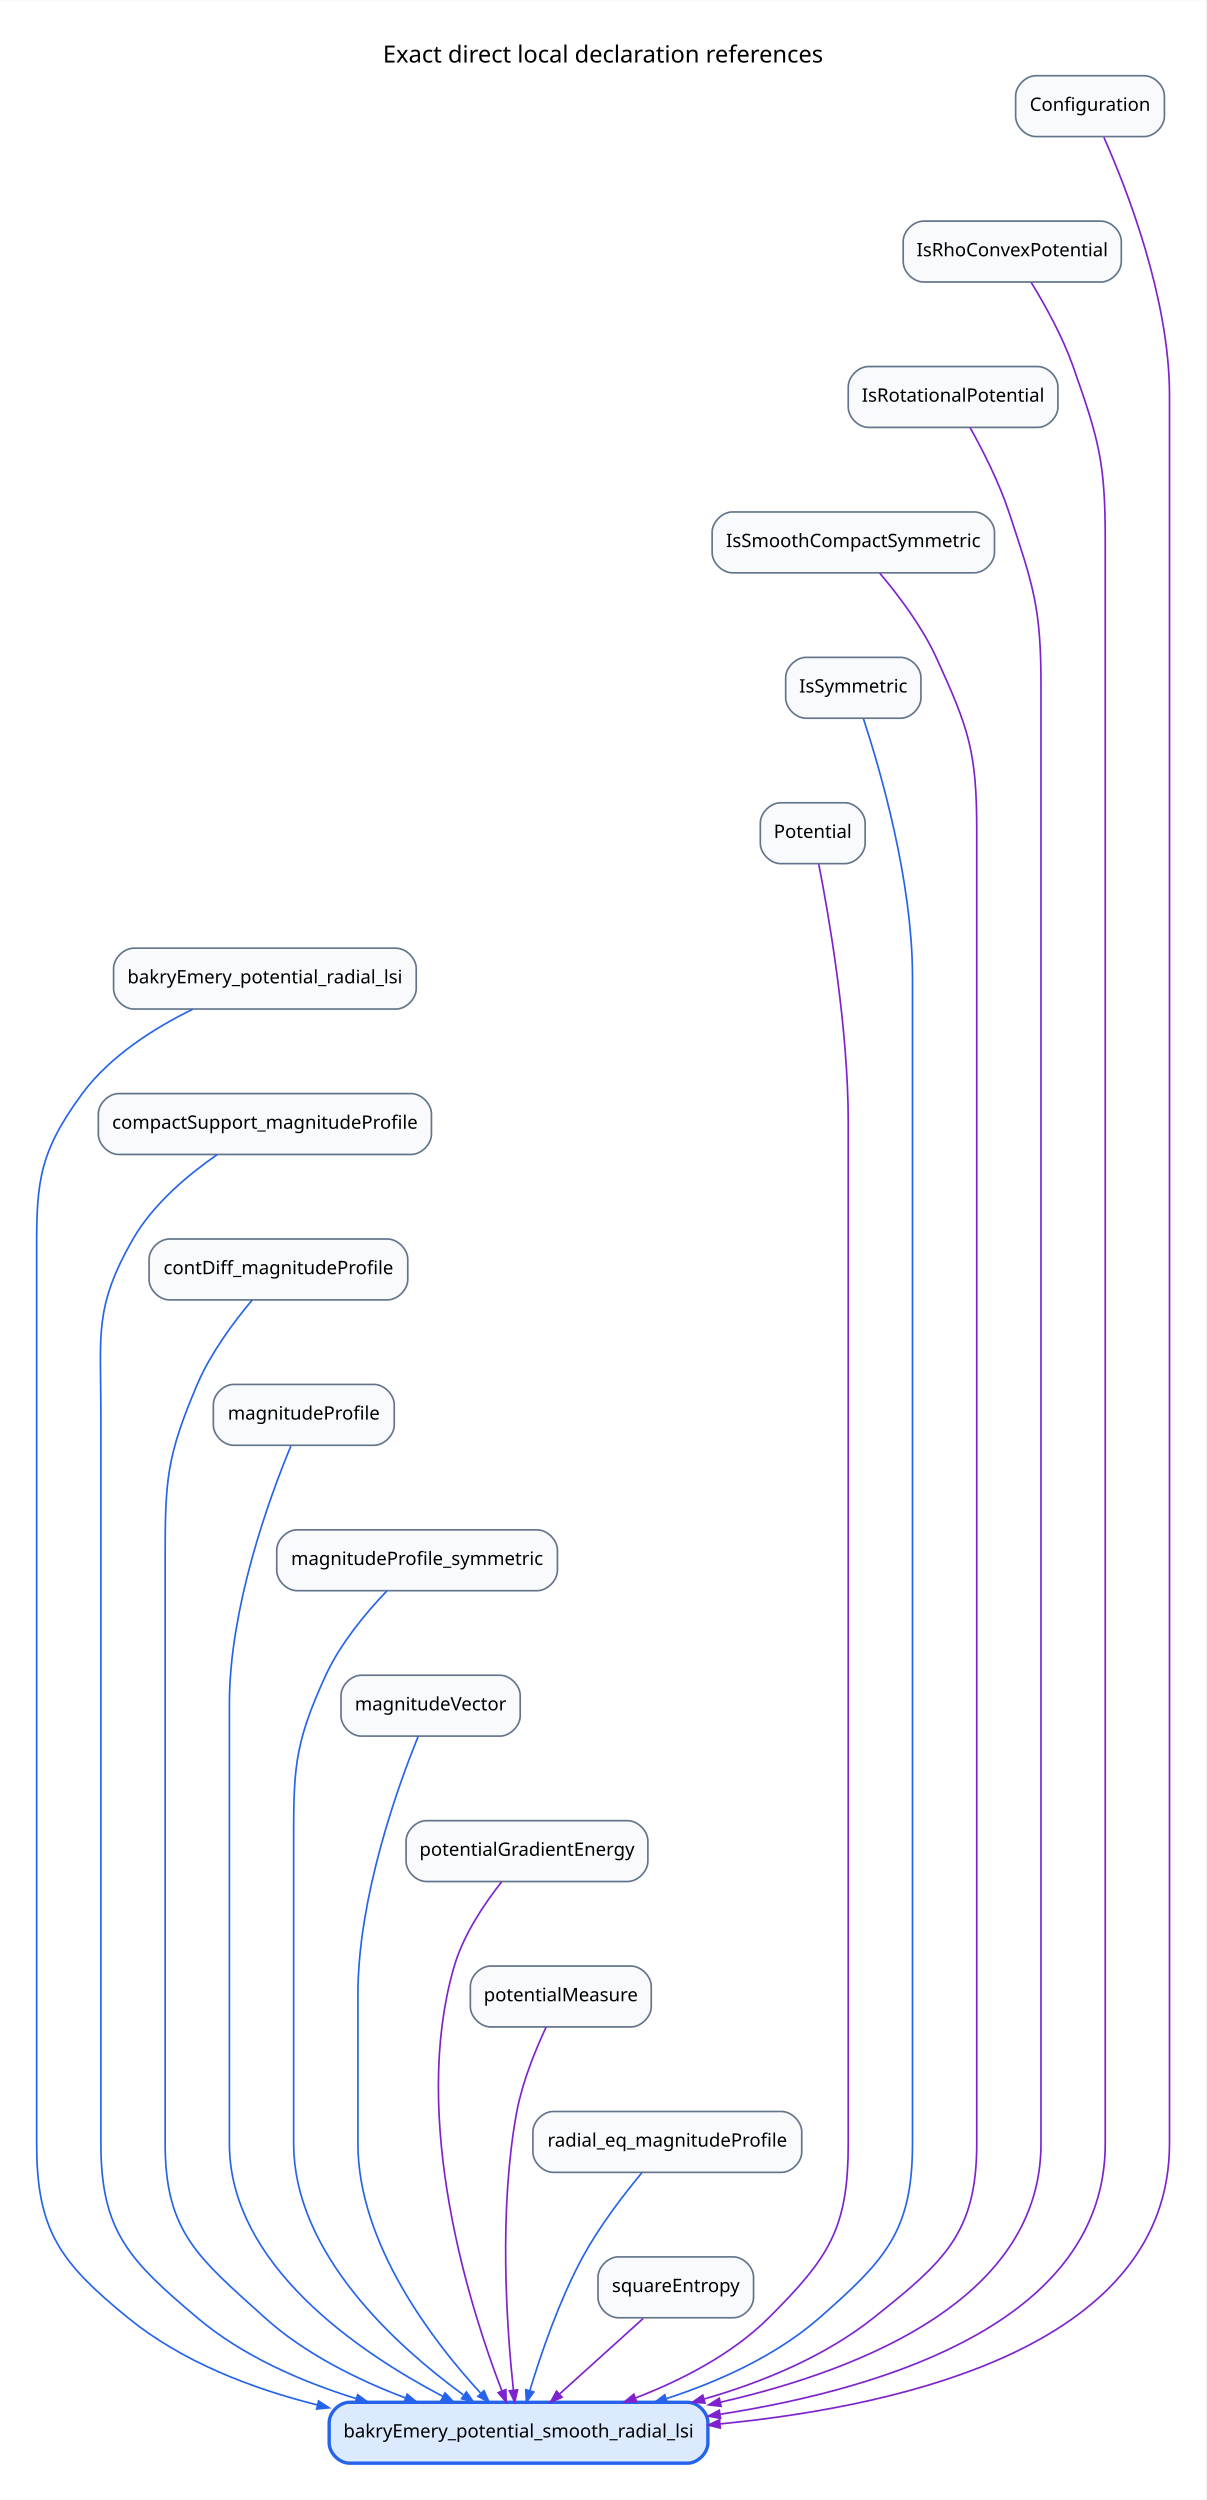
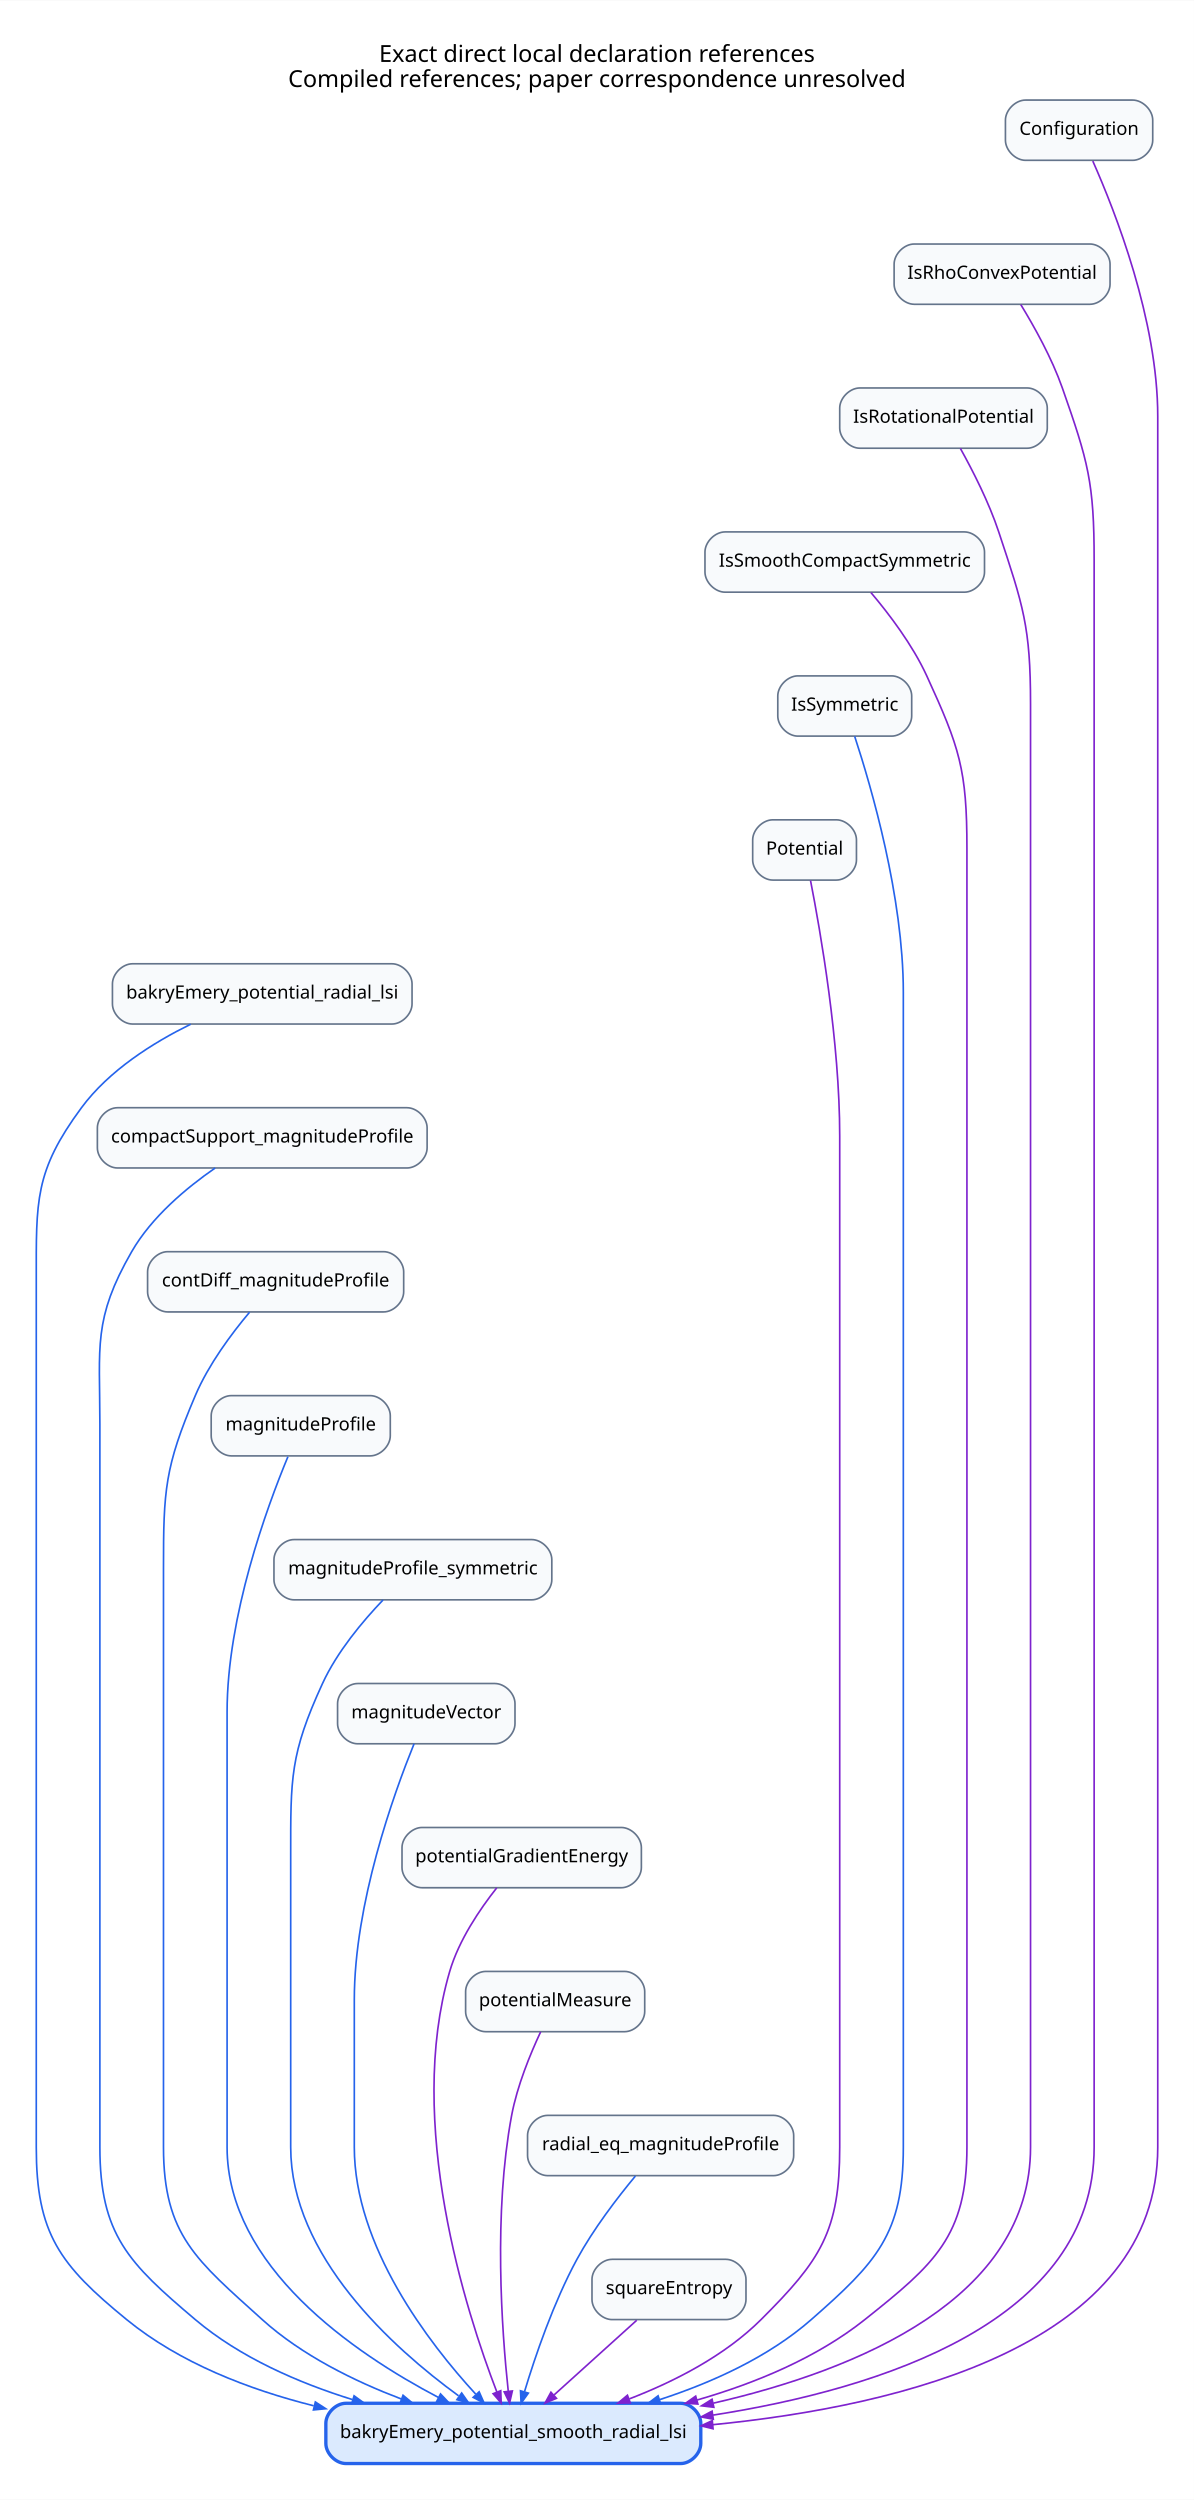
- <svg xmlns="http://www.w3.org/2000/svg" xmlns:xlink="http://www.w3.org/1999/xlink" width="713pt" height="1478pt" viewBox="0.00 0.00 713.27 1478.20">
-   <g id="graph0" class="graph" transform="scale(1 1) rotate(0) translate(21.6 1456.6)">
-     <polygon fill="white" stroke="transparent" points="-21.6,21.6 -21.6,-1456.6 691.67,-1456.6 691.67,21.6 -21.6,21.6" />
-     <text text-anchor="middle" x="335.03" y="-1419.8" font-family="sans-serif" font-size="14.00">Exact direct local declaration references</text>
+ <svg xmlns="http://www.w3.org/2000/svg" xmlns:xlink="http://www.w3.org/1999/xlink" width="713pt" height="1493pt" viewBox="0.00 0.00 713.27 1493.20">
+   <g id="graph0" class="graph" transform="scale(1 1) rotate(0) translate(21.6 1471.6)">
+     <polygon fill="white" stroke="transparent" points="-21.6,21.6 -21.6,-1471.6 691.67,-1471.6 691.67,21.6 -21.6,21.6" />
+     <text text-anchor="middle" x="335.03" y="-1434.8" font-family="sans-serif" font-size="14.00">Exact direct local declaration references</text>
+     <text text-anchor="middle" x="335.03" y="-1419.8" font-family="sans-serif" font-size="14.00">Compiled references; paper correspondence unresolved</text>
    <g id="node1" class="node">
      <path fill="#f8fafc" stroke="#64748b" d="M655.07,-1412C655.07,-1412 591.07,-1412 591.07,-1412 585.07,-1412 579.07,-1406 579.07,-1400 579.07,-1400 579.07,-1388 579.07,-1388 579.07,-1382 585.07,-1376 591.07,-1376 591.07,-1376 655.07,-1376 655.07,-1376 661.07,-1376 667.07,-1382 667.07,-1388 667.07,-1388 667.07,-1400 667.07,-1400 667.07,-1406 661.07,-1412 655.07,-1412" />
      <text text-anchor="middle" x="623.07" y="-1391.2" font-family="sans-serif" font-size="11.00">Configuration</text>
    </g>
    <g id="node2" class="node">
      <path fill="#f8fafc" stroke="#64748b" d="M629.57,-1326C629.57,-1326 524.57,-1326 524.57,-1326 518.57,-1326 512.57,-1320 512.57,-1314 512.57,-1314 512.57,-1302 512.57,-1302 512.57,-1296 518.57,-1290 524.57,-1290 524.57,-1290 629.57,-1290 629.57,-1290 635.57,-1290 641.57,-1296 641.57,-1302 641.57,-1302 641.57,-1314 641.57,-1314 641.57,-1320 635.57,-1326 629.57,-1326" />
      <text text-anchor="middle" x="577.07" y="-1305.2" font-family="sans-serif" font-size="11.00">IsRhoConvexPotential</text>
    </g>
    <g id="node8" class="node">
      <path fill="#dbeafe" stroke="#2563eb" stroke-width="2" d="M385.07,-36C385.07,-36 185.07,-36 185.07,-36 179.07,-36 173.07,-30 173.07,-24 173.07,-24 173.07,-12 173.07,-12 173.07,-6 179.07,0 185.07,0 185.07,0 385.07,0 385.07,0 391.07,0 397.07,-6 397.07,-12 397.07,-12 397.07,-24 397.07,-24 397.07,-30 391.07,-36 385.07,-36" />
      <text text-anchor="middle" x="285.07" y="-15.2" font-family="sans-serif" font-size="11.00">bakryEmery_potential_smooth_radial_lsi</text>
    </g>
    <g id="edge1" class="edge">
      <g id="a_edge1">
        <a xlink:title="both">
          <path fill="none" stroke="#7e22ce" d="M631.26,-1375.57C644.72,-1345.26 670.07,-1280.57 670.07,-1223 670.07,-1223 670.07,-1223 670.07,-189 670.07,-71.18 517.32,-34.34 404.25,-23.21" />
          <polygon fill="#7e22ce" stroke="#7e22ce" points="404.4,-20.76 397.2,-22.54 403.94,-25.64 404.4,-20.76" />
        </a>
      </g>
    </g>
    <g id="node3" class="node">
      <path fill="#f8fafc" stroke="#64748b" d="M592.07,-1240C592.07,-1240 492.07,-1240 492.07,-1240 486.07,-1240 480.07,-1234 480.07,-1228 480.07,-1228 480.07,-1216 480.07,-1216 480.07,-1210 486.07,-1204 492.07,-1204 492.07,-1204 592.07,-1204 592.07,-1204 598.07,-1204 604.07,-1210 604.07,-1216 604.07,-1216 604.07,-1228 604.07,-1228 604.07,-1234 598.07,-1240 592.07,-1240" />
      <text text-anchor="middle" x="542.07" y="-1219.2" font-family="sans-serif" font-size="11.00">IsRotationalPotential</text>
    </g>
    <g id="edge2" class="edge">
      <g id="a_edge2">
        <a xlink:title="both">
          <path fill="none" stroke="#7e22ce" d="M588.26,-1289.78C596.31,-1276.63 606.81,-1257.82 613.07,-1240 628.49,-1196.08 632.07,-1183.55 632.07,-1137 632.07,-1137 632.07,-1137 632.07,-189 632.07,-85 504.81,-44.62 404.43,-28.94" />
          <polygon fill="#7e22ce" stroke="#7e22ce" points="404.54,-26.48 397.25,-27.85 403.81,-31.32 404.54,-26.48" />
        </a>
      </g>
    </g>
    <g id="node4" class="node">
      <path fill="#f8fafc" stroke="#64748b" d="M554.57,-1154C554.57,-1154 411.57,-1154 411.57,-1154 405.57,-1154 399.57,-1148 399.57,-1142 399.57,-1142 399.57,-1130 399.57,-1130 399.57,-1124 405.57,-1118 411.57,-1118 411.57,-1118 554.57,-1118 554.57,-1118 560.57,-1118 566.57,-1124 566.57,-1130 566.57,-1130 566.57,-1142 566.57,-1142 566.57,-1148 560.57,-1154 554.57,-1154" />
      <text text-anchor="middle" x="483.07" y="-1133.2" font-family="sans-serif" font-size="11.00">IsSmoothCompactSymmetric</text>
    </g>
    <g id="edge3" class="edge">
      <g id="a_edge3">
        <a xlink:title="both">
          <path fill="none" stroke="#7e22ce" d="M552.12,-1203.93C559.49,-1190.71 569.2,-1171.72 575.07,-1154 589.71,-1109.81 594.07,-1097.55 594.07,-1051 594.07,-1051 594.07,-1051 594.07,-189 594.07,-98.68 491.48,-56.01 404.53,-36.06" />
          <polygon fill="#7e22ce" stroke="#7e22ce" points="404.87,-33.62 397.5,-34.48 403.8,-38.4 404.87,-33.62" />
        </a>
      </g>
    </g>
    <g id="node5" class="node">
      <path fill="#f8fafc" stroke="#64748b" d="M511.07,-1068C511.07,-1068 455.07,-1068 455.07,-1068 449.07,-1068 443.07,-1062 443.07,-1056 443.07,-1056 443.07,-1044 443.07,-1044 443.07,-1038 449.07,-1032 455.07,-1032 455.07,-1032 511.07,-1032 511.07,-1032 517.07,-1032 523.07,-1038 523.07,-1044 523.07,-1044 523.07,-1056 523.07,-1056 523.07,-1062 517.07,-1068 511.07,-1068" />
      <text text-anchor="middle" x="483.07" y="-1047.2" font-family="sans-serif" font-size="11.00">IsSymmetric</text>
    </g>
    <g id="edge4" class="edge">
      <g id="a_edge4">
        <a xlink:title="both">
          <path fill="none" stroke="#7e22ce" d="M498.72,-1117.77C509.59,-1104.92 523.6,-1086.47 532.07,-1068 551.67,-1025.28 556.07,-1012 556.07,-965 556.07,-965 556.07,-965 556.07,-189 556.07,-135.8 536.69,-119.14 495.07,-86 466.3,-63.09 429.54,-47.94 394.84,-37.95" />
          <polygon fill="#7e22ce" stroke="#7e22ce" points="395.33,-35.55 387.93,-36.02 394.02,-40.27 395.33,-35.55" />
        </a>
      </g>
    </g>
    <g id="node6" class="node">
      <path fill="#f8fafc" stroke="#64748b" d="M478.07,-982C478.07,-982 440.07,-982 440.07,-982 434.07,-982 428.07,-976 428.07,-970 428.07,-970 428.07,-958 428.07,-958 428.07,-952 434.07,-946 440.07,-946 440.07,-946 478.07,-946 478.07,-946 484.07,-946 490.07,-952 490.07,-958 490.07,-958 490.07,-970 490.07,-970 490.07,-976 484.07,-982 478.07,-982" />
      <text text-anchor="middle" x="459.07" y="-961.2" font-family="sans-serif" font-size="11.00">Potential</text>
    </g>
    <g id="edge5" class="edge">
      <g id="a_edge5">
        <a xlink:title="value">
          <path fill="none" stroke="#2563eb" d="M489.01,-1031.86C498.99,-1001.47 518.07,-935.95 518.07,-879 518.07,-879 518.07,-879 518.07,-189 518.07,-137.1 502.08,-120.23 463.07,-86 437.57,-63.63 403.87,-48.42 372.66,-38.23" />
          <polygon fill="#2563eb" stroke="#2563eb" points="373.04,-35.78 365.63,-36.01 371.56,-40.46 373.04,-35.78" />
        </a>
      </g>
    </g>
    <g id="node7" class="node">
      <path fill="#f8fafc" stroke="#64748b" d="M212.57,-896C212.57,-896 57.57,-896 57.57,-896 51.57,-896 45.57,-890 45.57,-884 45.57,-884 45.57,-872 45.57,-872 45.57,-866 51.57,-860 57.57,-860 57.57,-860 212.57,-860 212.57,-860 218.57,-860 224.57,-866 224.57,-872 224.57,-872 224.57,-884 224.57,-884 224.57,-890 218.57,-896 212.57,-896" />
      <text text-anchor="middle" x="135.07" y="-875.2" font-family="sans-serif" font-size="11.00">bakryEmery_potential_radial_lsi</text>
    </g>
    <g id="edge6" class="edge">
      <g id="a_edge6">
        <a xlink:title="both">
          <path fill="none" stroke="#7e22ce" d="M462.63,-945.71C468.62,-915.08 480.07,-849.21 480.07,-793 480.07,-793 480.07,-793 480.07,-189 480.07,-138.68 468.7,-121.53 433.07,-86 411.43,-64.43 381.61,-49.12 354.4,-38.63" />
          <polygon fill="#7e22ce" stroke="#7e22ce" points="354.96,-36.22 347.55,-36.07 353.24,-40.81 354.96,-36.22" />
        </a>
      </g>
    </g>
    <g id="edge7" class="edge">
      <g id="a_edge7">
        <a xlink:title="value">
          <path fill="none" stroke="#2563eb" d="M92.31,-859.89C69.79,-848.82 43.52,-832.28 27.07,-810 -1.04,-771.93 0.07,-754.32 0.07,-707 0.07,-707 0.07,-707 0.07,-189 0.07,-137.31 14.04,-118.71 54.07,-86 85.73,-60.13 126.96,-44.25 165.81,-34.5" />
          <polygon fill="#2563eb" stroke="#2563eb" points="166.8,-36.78 173.03,-32.75 165.65,-32.02 166.8,-36.78" />
        </a>
      </g>
    </g>
    <g id="node9" class="node">
      <path fill="#f8fafc" stroke="#64748b" d="M221.57,-810C221.57,-810 48.57,-810 48.57,-810 42.57,-810 36.57,-804 36.57,-798 36.57,-798 36.57,-786 36.57,-786 36.57,-780 42.57,-774 48.57,-774 48.57,-774 221.57,-774 221.57,-774 227.57,-774 233.57,-780 233.57,-786 233.57,-786 233.57,-798 233.57,-798 233.57,-804 227.57,-810 221.57,-810" />
      <text text-anchor="middle" x="135.07" y="-789.2" font-family="sans-serif" font-size="11.00">compactSupport_magnitudeProfile</text>
    </g>
    <g id="edge8" class="edge">
      <g id="a_edge8">
        <a xlink:title="value">
          <path fill="none" stroke="#2563eb" d="M106.93,-773.98C89.8,-762.12 68.99,-744.74 57.07,-724 33.87,-683.64 38.07,-667.55 38.07,-621 38.07,-621 38.07,-621 38.07,-189 38.07,-136.68 55.13,-119.79 95.07,-86 121.74,-63.43 156.53,-48.28 189.04,-38.18" />
          <polygon fill="#2563eb" stroke="#2563eb" points="189.94,-40.47 195.94,-36.1 188.53,-35.78 189.94,-40.47" />
        </a>
      </g>
    </g>
    <g id="node10" class="node">
      <path fill="#f8fafc" stroke="#64748b" d="M207.57,-724C207.57,-724 78.57,-724 78.57,-724 72.57,-724 66.57,-718 66.57,-712 66.57,-712 66.57,-700 66.57,-700 66.57,-694 72.57,-688 78.57,-688 78.57,-688 207.57,-688 207.57,-688 213.57,-688 219.57,-694 219.57,-700 219.57,-700 219.57,-712 219.57,-712 219.57,-718 213.57,-724 207.57,-724" />
      <text text-anchor="middle" x="143.07" y="-703.2" font-family="sans-serif" font-size="11.00">contDiff_magnitudeProfile</text>
    </g>
    <g id="edge9" class="edge">
      <g id="a_edge9">
        <a xlink:title="value">
          <path fill="none" stroke="#2563eb" d="M127.49,-687.83C116.72,-675.01 102.96,-656.57 95.07,-638 76.85,-595.16 76.07,-581.55 76.07,-535 76.07,-535 76.07,-535 76.07,-189 76.07,-136.24 95.95,-121.39 135.07,-86 158.67,-64.66 190.18,-49.19 218.23,-38.53" />
          <polygon fill="#2563eb" stroke="#2563eb" points="219.19,-40.79 224.91,-36.06 217.49,-36.2 219.19,-40.79" />
        </a>
      </g>
    </g>
    <g id="node11" class="node">
      <path fill="#f8fafc" stroke="#64748b" d="M199.57,-638C199.57,-638 116.57,-638 116.57,-638 110.57,-638 104.57,-632 104.57,-626 104.57,-626 104.57,-614 104.57,-614 104.57,-608 110.57,-602 116.57,-602 116.57,-602 199.57,-602 199.57,-602 205.57,-602 211.57,-608 211.57,-614 211.57,-614 211.57,-626 211.57,-626 211.57,-632 205.57,-638 199.57,-638" />
      <text text-anchor="middle" x="158.07" y="-617.2" font-family="sans-serif" font-size="11.00">magnitudeProfile</text>
    </g>
    <g id="edge10" class="edge">
      <g id="a_edge10">
        <a xlink:title="value">
          <path fill="none" stroke="#2563eb" d="M150.41,-601.52C137.8,-571.13 114.07,-506.31 114.07,-449 114.07,-449 114.07,-449 114.07,-189 114.07,-117.74 189.67,-66.09 240.34,-39.47" />
          <polygon fill="#2563eb" stroke="#2563eb" points="241.59,-41.58 246.69,-36.19 239.35,-37.22 241.59,-41.58" />
        </a>
      </g>
    </g>
    <g id="node12" class="node">
      <path fill="#f8fafc" stroke="#64748b" d="M296.07,-552C296.07,-552 154.07,-552 154.07,-552 148.07,-552 142.07,-546 142.07,-540 142.07,-540 142.07,-528 142.07,-528 142.07,-522 148.07,-516 154.07,-516 154.07,-516 296.07,-516 296.07,-516 302.07,-516 308.07,-522 308.07,-528 308.07,-528 308.07,-540 308.07,-540 308.07,-546 302.07,-552 296.07,-552" />
      <text text-anchor="middle" x="225.07" y="-531.2" font-family="sans-serif" font-size="11.00">magnitudeProfile_symmetric</text>
    </g>
    <g id="edge11" class="edge">
      <g id="a_edge11">
        <a xlink:title="value">
          <path fill="none" stroke="#2563eb" d="M207.23,-515.91C195.13,-503.26 179.8,-485.01 171.07,-466 151.65,-423.7 152.07,-409.55 152.07,-363 152.07,-363 152.07,-363 152.07,-189 152.07,-124.08 212.97,-69.18 252.35,-40.46" />
          <polygon fill="#2563eb" stroke="#2563eb" points="254.21,-42.15 258.47,-36.08 251.36,-38.16 254.21,-42.15" />
        </a>
      </g>
    </g>
    <g id="node13" class="node">
      <path fill="#f8fafc" stroke="#64748b" d="M274.07,-466C274.07,-466 192.07,-466 192.07,-466 186.07,-466 180.07,-460 180.07,-454 180.07,-454 180.07,-442 180.07,-442 180.07,-436 186.07,-430 192.07,-430 192.07,-430 274.07,-430 274.07,-430 280.07,-430 286.07,-436 286.07,-442 286.07,-442 286.07,-454 286.07,-454 286.07,-460 280.07,-466 274.07,-466" />
      <text text-anchor="middle" x="233.07" y="-445.2" font-family="sans-serif" font-size="11.00">magnitudeVector</text>
    </g>
    <g id="edge12" class="edge">
      <g id="a_edge12">
        <a xlink:title="value">
          <path fill="none" stroke="#2563eb" d="M225.77,-429.99C213.51,-399.78 190.07,-334.54 190.07,-277 190.07,-277 190.07,-277 190.07,-189 190.07,-129.8 234.51,-72.05 262.6,-41.46" />
          <polygon fill="#2563eb" stroke="#2563eb" points="264.65,-42.86 267.64,-36.08 261.07,-39.51 264.65,-42.86" />
        </a>
      </g>
    </g>
    <g id="node14" class="node">
      <path fill="#f8fafc" stroke="#64748b" d="M349.57,-380C349.57,-380 230.57,-380 230.57,-380 224.57,-380 218.57,-374 218.57,-368 218.57,-368 218.57,-356 218.57,-356 218.57,-350 224.57,-344 230.57,-344 230.57,-344 349.57,-344 349.57,-344 355.57,-344 361.57,-350 361.57,-356 361.57,-356 361.57,-368 361.57,-368 361.57,-374 355.57,-380 349.57,-380" />
      <text text-anchor="middle" x="290.07" y="-359.2" font-family="sans-serif" font-size="11.00">potentialGradientEnergy</text>
    </g>
    <g id="edge13" class="edge">
      <g id="a_edge13">
        <a xlink:title="both">
          <path fill="none" stroke="#7e22ce" d="M275.15,-343.91C265.04,-331.13 252.55,-312.7 247.07,-294 220.57,-203.63 256.66,-91.01 275.23,-42.75" />
          <polygon fill="#7e22ce" stroke="#7e22ce" points="277.56,-43.52 277.83,-36.11 273,-41.73 277.56,-43.52" />
        </a>
      </g>
    </g>
    <g id="node15" class="node">
      <path fill="#f8fafc" stroke="#64748b" d="M351.57,-294C351.57,-294 268.57,-294 268.57,-294 262.57,-294 256.57,-288 256.57,-282 256.57,-282 256.57,-270 256.57,-270 256.57,-264 262.57,-258 268.57,-258 268.57,-258 351.57,-258 351.57,-258 357.57,-258 363.57,-264 363.57,-270 363.57,-270 363.57,-282 363.57,-282 363.57,-288 357.57,-294 351.57,-294" />
      <text text-anchor="middle" x="310.07" y="-273.2" font-family="sans-serif" font-size="11.00">potentialMeasure</text>
    </g>
    <g id="edge14" class="edge">
      <g id="a_edge14">
        <a xlink:title="both">
          <path fill="none" stroke="#7e22ce" d="M301.39,-257.89C295.19,-244.65 287.38,-225.66 284.07,-208 273.16,-149.74 278.15,-79.59 282.03,-43.34" />
          <polygon fill="#7e22ce" stroke="#7e22ce" points="284.49,-43.36 282.83,-36.14 279.62,-42.82 284.49,-43.36" />
        </a>
      </g>
    </g>
    <g id="node16" class="node">
      <path fill="#f8fafc" stroke="#64748b" d="M440.57,-208C440.57,-208 305.57,-208 305.57,-208 299.57,-208 293.57,-202 293.57,-196 293.57,-196 293.57,-184 293.57,-184 293.57,-178 299.57,-172 305.57,-172 305.57,-172 440.57,-172 440.57,-172 446.57,-172 452.57,-178 452.57,-184 452.57,-184 452.57,-196 452.57,-196 452.57,-202 446.57,-208 440.57,-208" />
      <text text-anchor="middle" x="373.07" y="-187.2" font-family="sans-serif" font-size="11.00">radial_eq_magnitudeProfile</text>
    </g>
    <g id="edge15" class="edge">
      <g id="a_edge15">
        <a xlink:title="value">
          <path fill="none" stroke="#2563eb" d="M358,-171.75C347.21,-158.75 332.9,-140.11 323.07,-122 309.1,-96.26 298.21,-64.32 291.74,-42.89" />
          <polygon fill="#2563eb" stroke="#2563eb" points="294.05,-42.07 289.71,-36.05 289.35,-43.46 294.05,-42.07" />
        </a>
      </g>
    </g>
    <g id="node17" class="node">
      <path fill="#f8fafc" stroke="#64748b" d="M412.07,-122C412.07,-122 344.07,-122 344.07,-122 338.07,-122 332.07,-116 332.07,-110 332.07,-110 332.07,-98 332.07,-98 332.07,-92 338.07,-86 344.07,-86 344.07,-86 412.07,-86 412.07,-86 418.07,-86 424.07,-92 424.07,-98 424.07,-98 424.07,-110 424.07,-110 424.07,-116 418.07,-122 412.07,-122" />
      <text text-anchor="middle" x="378.07" y="-101.2" font-family="sans-serif" font-size="11.00">squareEntropy</text>
    </g>
    <g id="edge16" class="edge">
      <g id="a_edge16">
        <a xlink:title="both">
          <path fill="none" stroke="#7e22ce" d="M358.8,-85.6C344.49,-72.67 324.87,-54.95 309.46,-41.03" />
          <polygon fill="#7e22ce" stroke="#7e22ce" points="310.83,-38.97 304,-36.1 307.55,-42.61 310.83,-38.97" />
        </a>
      </g>
    </g>
  </g>
</svg>
